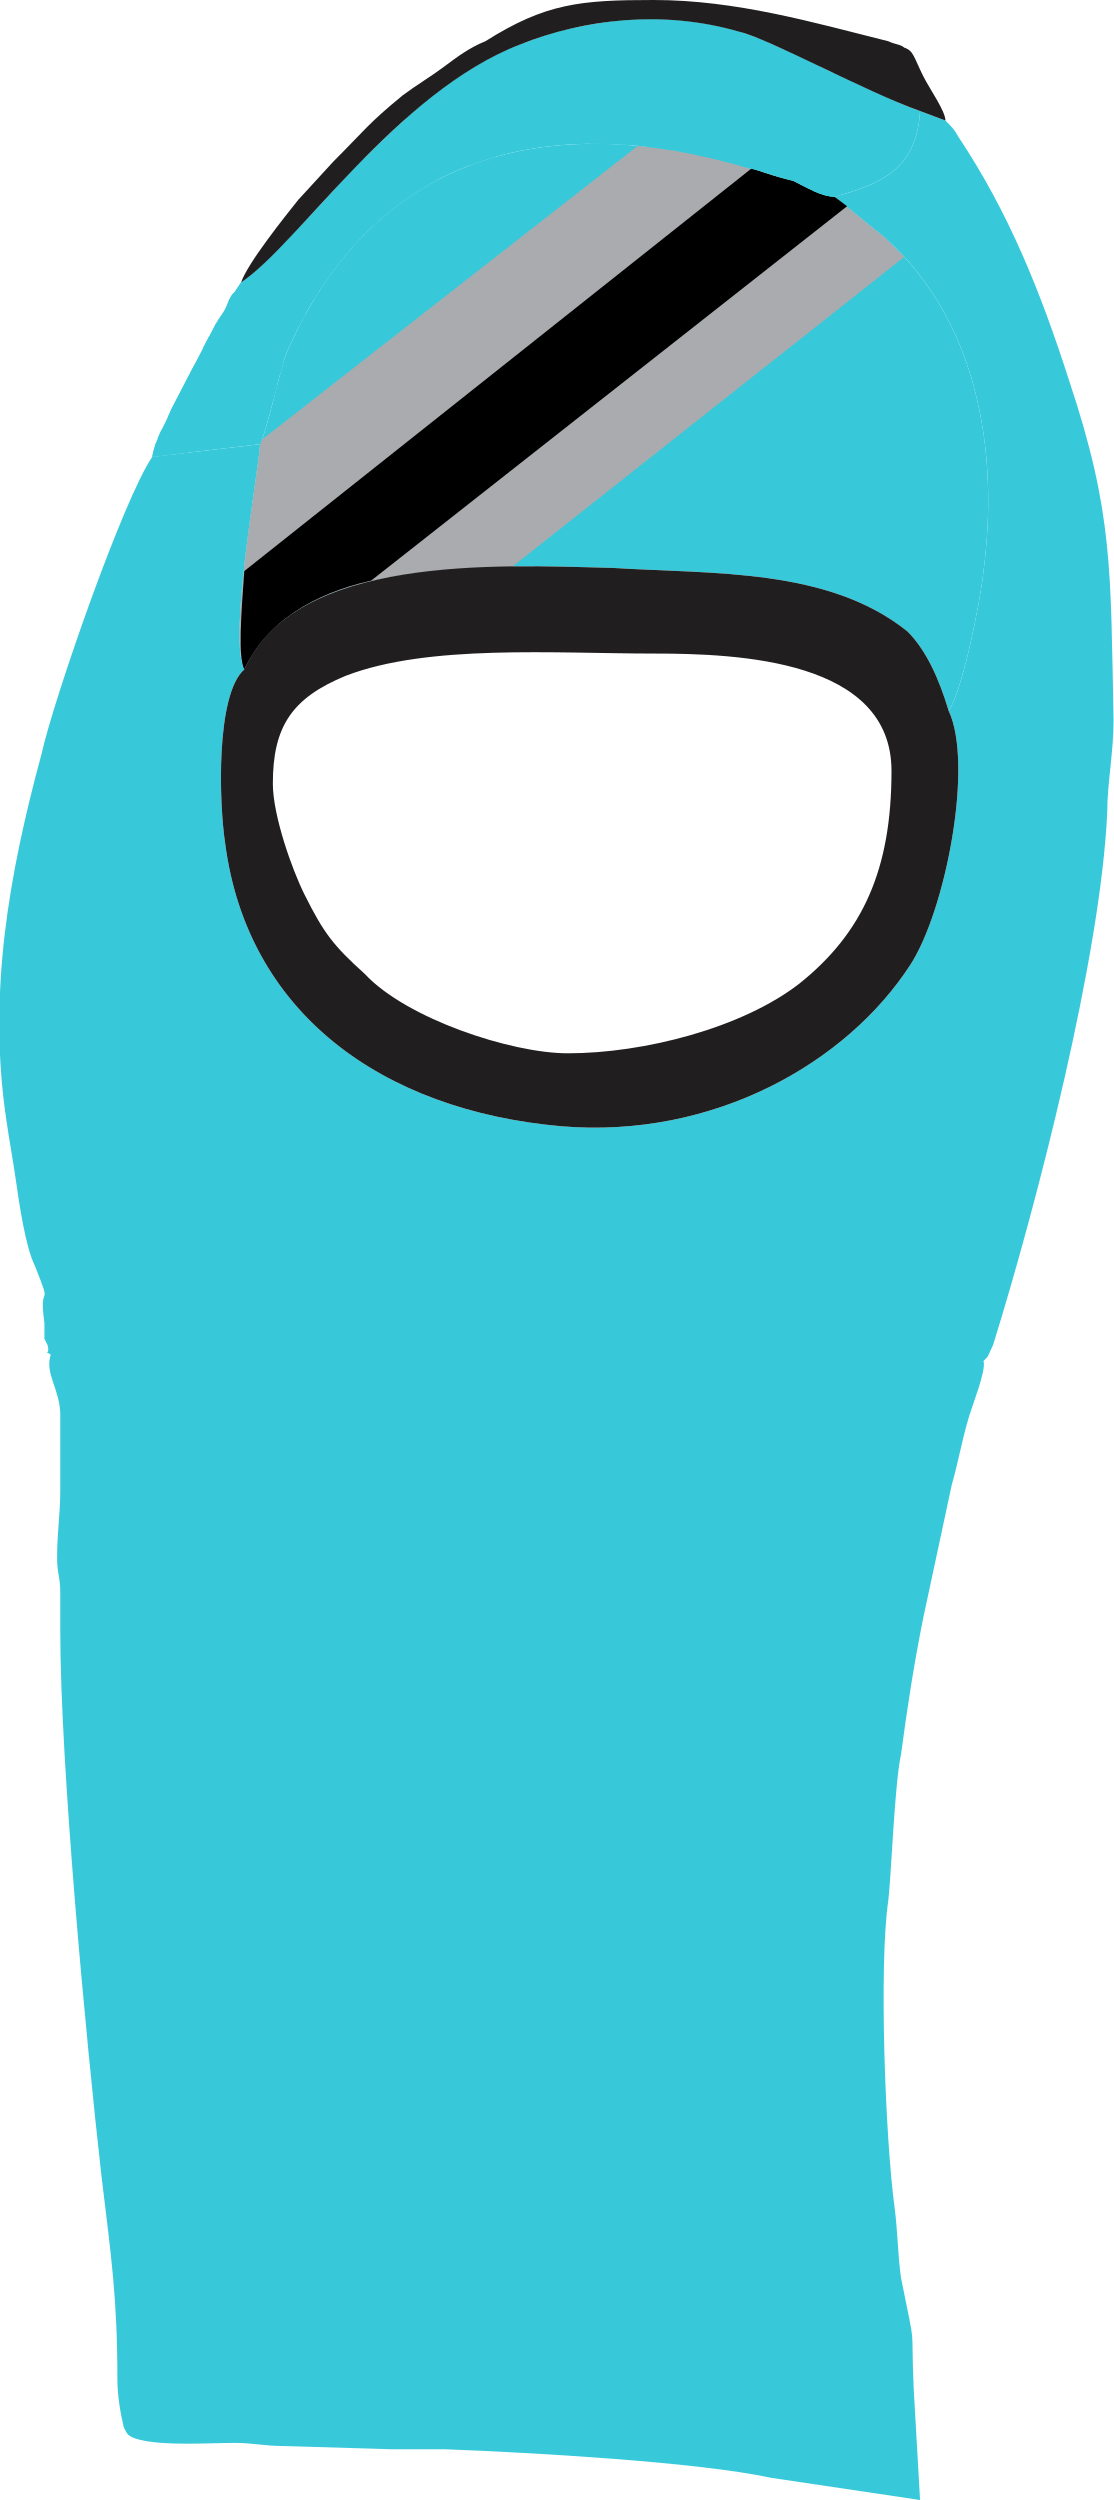
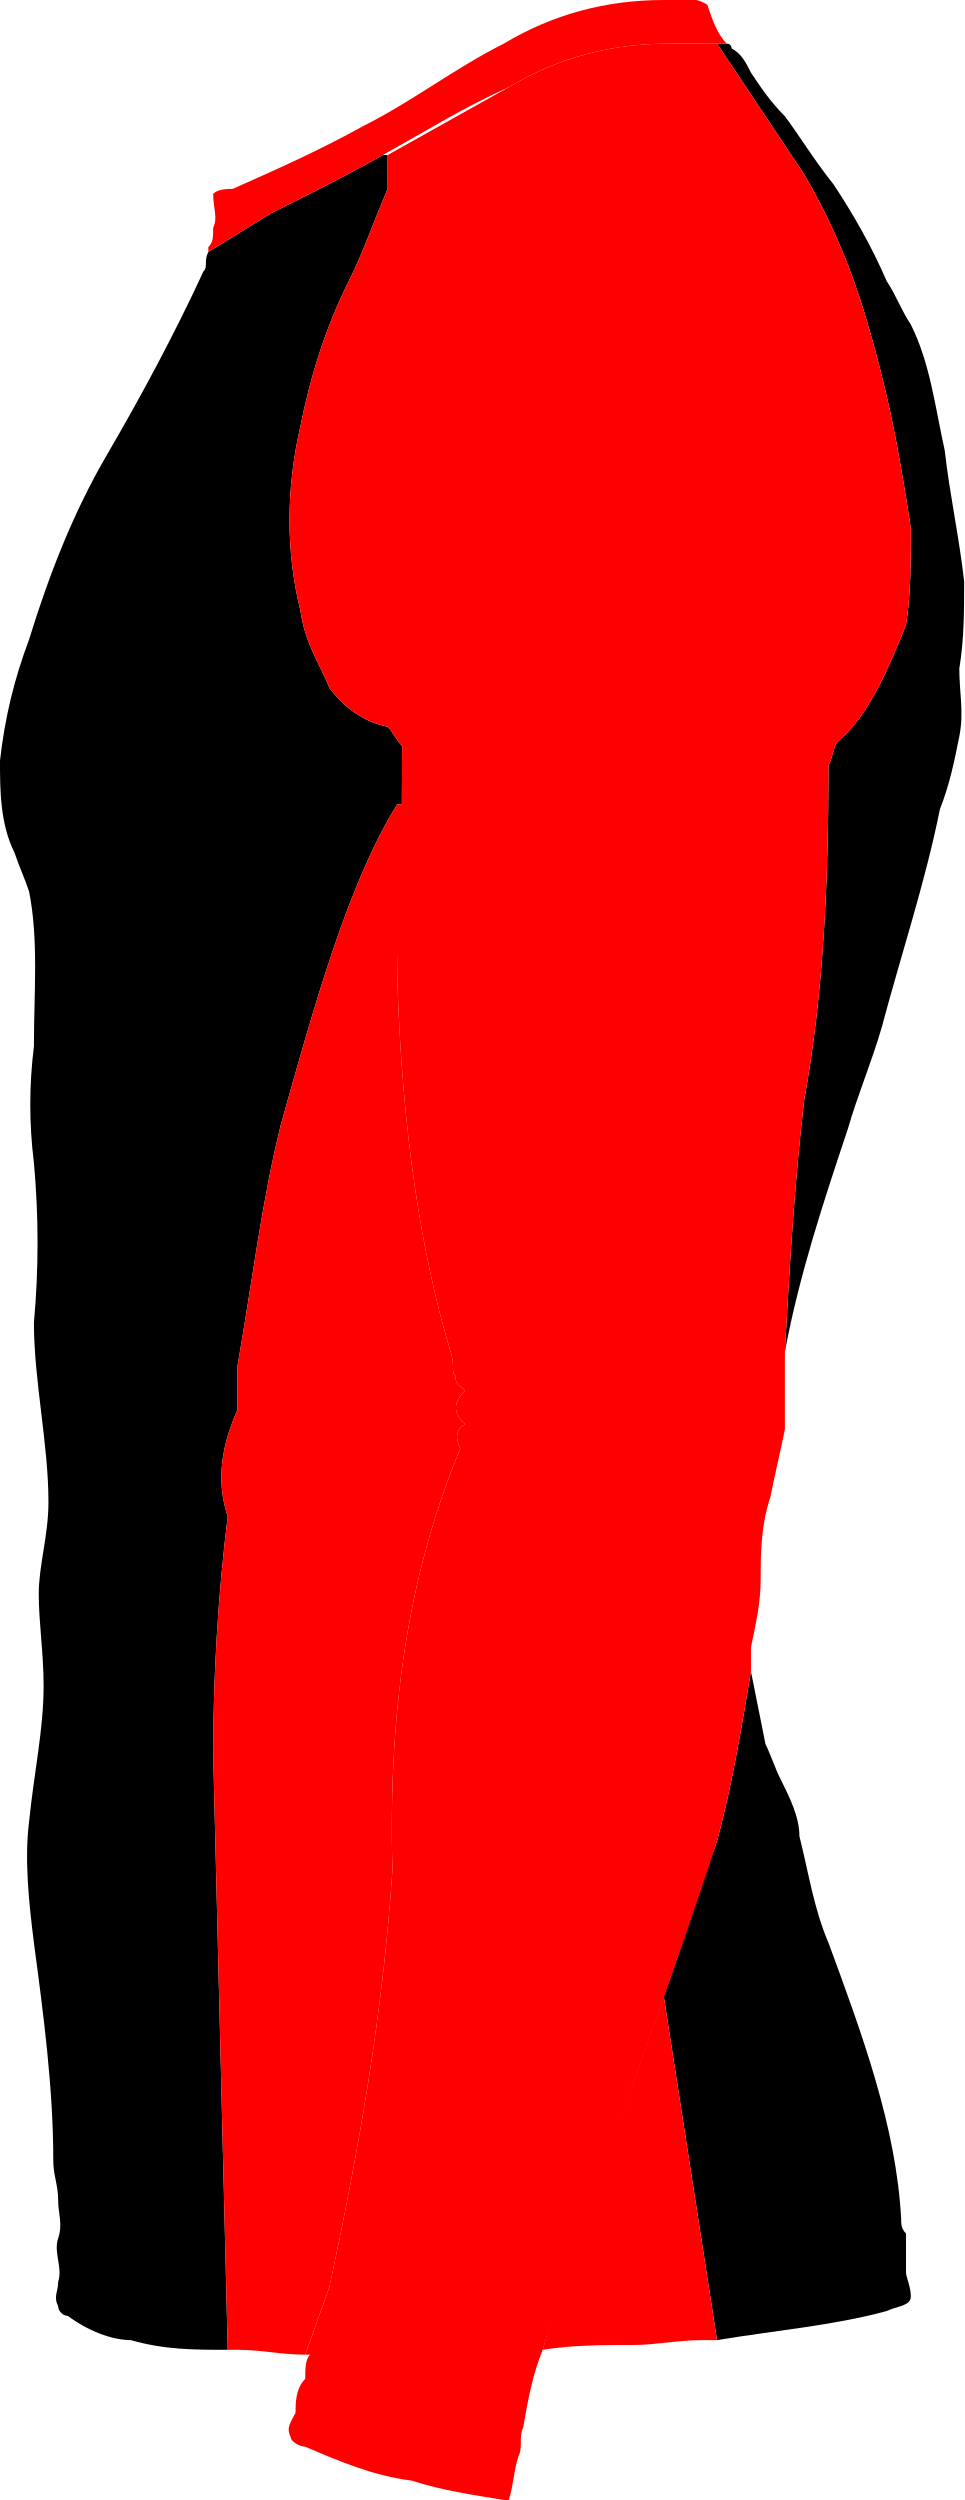
- <svg xmlns="http://www.w3.org/2000/svg" xml:space="preserve" width="100%" height="100%" version="1.1" shape-rendering="geometricPrecision" text-rendering="geometricPrecision" image-rendering="optimizeQuality" fill-rule="evenodd" clip-rule="evenodd" viewBox="0 0 351 788">
+ <svg xmlns="http://www.w3.org/2000/svg" xml:space="preserve" width="100%" height="100%" version="1.1" shape-rendering="geometricPrecision" text-rendering="geometricPrecision" image-rendering="optimizeQuality" fill-rule="evenodd" clip-rule="evenodd" viewBox="0 0 199 516">
  <defs>
-     <clipPath id="id0">
-       <path d="M76 89l-2 3c-1,1 -1,1 -2,3 -1,3 -2,4 -4,7l-14 27c-2,5 -5,9 -6,15l34 -4c2,-4 6,-22 8,-28 27,-63 82,-78 146,-59 5,1 9,3 14,4 4,2 9,5 13,5 15,-4 26,-9 27,-27 -17,-6 -48,-23 -57,-25 -24,-7 -49,-4 -69,4 -39,15 -70,63 -88,75z" id="svg-part-0" />
-     </clipPath>
+     <style data-fonts="true">@font-face { font-family: 'font_1'; src: url('http://127.0.0.1:8000/storage/fonts/5ZIyXfnllvfea2c03RF0XvhB4s9AbiJS5UuPNvgP') format('truetype'); }@font-face { font-family: 'font_2'; src: url('http://127.0.0.1:8000/storage/fonts/HiTBF8CNdPuu1yhMAdkdrafbOxzCEGWugdII81Rt') format('truetype'); }@font-face { font-family: 'font_3'; src: url('http://127.0.0.1:8000/storage/fonts/NTEl0gVIgAt3bQrdxmwPc3g1o1VAdu4adzElDKs8') format('truetype'); }</style>
  </defs>
  <g id="Layer_x0020_1">
-     <path fill="#37C9DA" d="M263 62l16 13c29,26 36,67 31,105 -1,10 -7,39 -11,44 8,17 -1,63 -12,80 -20,31 -62,55 -110,51 -57,-5 -99,-36 -106,-89 -2,-13 -3,-47 6,-55 -5,-10 4,-59 5,-71l-34 4c-9,13 -31,76 -35,94 -10,37 -17,75 -11,115 1,7 2,12 3,19 1,7 3,21 6,27 6,15 1,4 3,18 0,3 0,3 0,5 0,0 1,2 1,2 1,4 -2,1 1,3 -2,6 3,11 3,19 0,8 0,16 0,24 0,7 -1,13 -1,21 0,5 1,6 1,11 0,4 0,8 0,12 0,42 8,128 13,172 3,25 5,38 5,64 0,5 1,11 2,15 1,2 1,3 5,4 8,2 22,1 30,1 6,0 9,1 16,1l33 1c6,0 12,0 17,0 27,1 80,4 103,9l47 7 -2 -35c-1,-23 1,-10 -4,-35 -1,-7 -1,-14 -2,-22 -3,-22 -5,-77 -2,-97 1,-9 2,-37 4,-46 2,-15 4,-28 7,-43l9 -42c2,-7 3,-13 5,-20 1,-4 6,-16 5,-19 2,-2 1,-1 3,-5 14,-45 34,-123 36,-168 0,-9 2,-19 2,-29 -1,-47 0,-65 -14,-107 -9,-28 -19,-53 -35,-77 -1,-2 -2,-3 -4,-5l-8 -3c-1,18 -12,23 -27,27z" id="svg-part-1" />
-     <path fill="#37C9DA" d="M82 140c-1,12 -10,61 -5,71 16,-36 79,-33 116,-32 32,2 68,0 93,20 6,6 10,15 13,25 4,-5 10,-34 11,-44 5,-38 -2,-79 -31,-105l-16 -13c-4,0 -9,-3 -13,-5 -5,-1 -9,-3 -14,-4 -64,-19 -119,-4 -146,59 -2,6 -6,24 -8,28z" id="svg-part-2" />
-     <g id="_2884961475440">
-       <path fill="#A9ABAE" d="M201 46l-119 93c0,0 0,1 0,1 -1,12 -10,61 -5,71 12,-27 50,-32 84,-32l124 -98c-2,-2 -4,-4 -6,-6l-16 -13c-4,0 -9,-3 -13,-5 -5,-1 -9,-3 -14,-4 -12,-4 -24,-6 -35,-7z" id="svg-part-3" />
-       <path fill="black" d="M237 53l-160 127c-1,14 -2,27 0,31 7,-15 22,-24 40,-28l150 -118 -4 -3c-4,0 -9,-3 -13,-5 -4,-1 -8,-2 -13,-4z" id="svg-part-4" />
+     <g id="_1976829528304">
+       <path id="Front" fill="#000000" fill-rule="nonzero" d="M47 485c-7,0 -13,0 -20,-2 -4,0 -9,-2 -13,-5 -1,0 -2,-1 -2,-2 -1,-2 0,-3 0,-5 1,-3 -1,-6 0,-9 1,-3 0,-5 0,-8 0,-3 -1,-5 -1,-8 0,-15 -2,-30 -4,-45 -1,-8 -2,-17 -1,-25 1,-10 3,-19 3,-28 0,-7 -1,-13 -1,-19 0,-6 2,-12 2,-19 0,-12 -3,-25 -3,-37 1,-11 1,-22 0,-33 -1,-8 -1,-16 0,-24 0,-11 1,-22 -1,-32 -1,-3 -2,-5 -3,-8 -3,-6 -3,-13 -3,-19 1,-9 3,-17 6,-25 4,-13 9,-26 16,-38 7,-12 14,-25 20,-38 1,-1 0,-2 1,-4l13 -8c8,-4 16,-8 23,-12l1 0 0 7c-3,7 -5,13 -8,19 -5,10 -8,20 -10,30 -3,13 -3,26 0,38 1,7 4,11 6,16 3,4 7,7 12,8 1,1 2,3 3,4l0 12 -1 0c-10,16 -17,41 -24,66 -4,16 -6,33 -9,50 0,3 0,6 0,9 -4,9 -4,16 -2,22 -2,16 -3,33 -3,49 1,41 2,82 3,123z" />
+       <path id="back" fill="#000000" fill-rule="nonzero" d="M155 345c0,0 0,0 0,0 1,5 2,10 3,15 1,2 2,5 3,7 2,4 4,8 4,12 2,8 3,15 6,22 7,19 14,38 15,57 0,1 0,2 1,3 0,3 0,5 0,8 0,1 1,3 1,5 0,2 -3,2 -5,3 -11,3 -23,4 -35,6l-11 -71c4,-11 7,-21 11,-32 3,-11 5,-23 7,-35zm-5 -336c1,0 1,1 1,1 2,1 3,3 4,5 2,3 4,6 7,9 3,4 6,9 10,14 4,6 8,13 11,20 2,3 3,6 5,9 4,8 5,17 7,26 1,9 3,18 4,27 0,6 0,12 -1,18 0,5 1,9 0,14 -1,5 -2,10 -4,15 -3,15 -8,30 -12,45 -2,7 -5,14 -7,21 -5,15 -10,30 -13,46 0,0 0,0 0,0l0 0c1,-18 2,-35 4,-52 4,-22 5,-45 5,-69 1,-2 1,-4 2,-5 6,-5 10,-14 14,-24 1,-6 1,-13 1,-20 -2,-13 -4,-25 -8,-39 -3,-11 -7,-22 -14,-34 -6,-9 -12,-18 -18,-27l0 0 2 0z" />
+       <path id="Sides" fill="#FF0000" fill-rule="nonzero" d="M148 483c-1,0 -2,0 -3,0 -5,0 -10,1 -14,1 -6,0 -13,0 -19,1 6,-22 16,-47 25,-73l11 71zm-85 3c-5,0 -9,-1 -14,-1 -1,0 -1,0 -2,0 -1,-41 -2,-82 -3,-123 0,-16 1,-33 3,-49 -2,-6 -2,-13 2,-22 0,-3 0,-6 0,-9 3,-17 5,-34 9,-50 7,-25 14,-50 24,-66l1 0 -1 36c1,32 5,57 11,77 1,3 0,4 1,5 0,2 1,2 2,3 -3,3 -2,5 0,7 -2,1 -2,3 -1,5 -10,24 -15,52 -14,87 -2,30 -7,58 -13,86l-5 14z" />
+       <path id="Sleeves" fill="#FF0000" fill-rule="nonzero" d="M162 279c0,6 0,11 0,16 -1,5 -2,9 -3,14 -2,6 -2,12 -2,17 0,5 -1,9 -2,14 0,1 0,3 0,5 -2,12 -4,24 -7,35 -12,37 -27,75 -36,105l0 0c-2,5 -3,10 -4,16 -1,2 0,4 -1,6 -1,3 -1,6 -2,9l-1 0c-6,-1 -13,-2 -19,-4 -8,-1 -15,-4 -22,-7 -1,0 -3,-1 -3,-2 -1,-2 0,-3 1,-5 0,-2 0,-5 2,-7 0,-2 0,-4 1,-5l-1 0 5 -14c6,-28 11,-56 13,-86 -1,-35 4,-63 14,-87 -1,-2 -1,-4 1,-5 -2,-2 -3,-4 0,-7 -1,-1 -2,-1 -2,-3 -1,-1 0,-2 -1,-5 -6,-20 -10,-45 -11,-77 0,-16 1,-32 1,-48 -1,-1 -2,-3 -3,-4 -5,-1 -9,-4 -12,-8 -2,-5 -5,-9 -6,-16 -3,-12 -3,-25 0,-38 2,-10 5,-20 10,-30 3,-6 5,-12 8,-19l0 -7 25 -14c10,-6 21,-9 33,-9l10 0 0 0c6,9 12,18 18,27 7,12 11,23 14,34 4,14 6,26 8,39 0,7 0,14 -1,20 -4,10 -8,19 -14,24 -1,1 -1,3 -2,5 0,24 -1,47 -5,69 -2,17 -3,34 -4,52l0 0z" />
+       <path id="Neck" fill="#FF0000" fill-rule="nonzero" d="M104 9c10,-6 21,-9 33,-9 3,0 6,-1 9,1 1,3 2,6 4,8l-12 0c-12,0 -23,3 -33,9 -9,4 -17,9 -26,14 -7,4 -15,8 -23,12l-13 8c0,0 0,0 0,-1 1,-1 1,-2 1,-4 1,-2 0,-4 0,-7 1,-1 3,-1 4,-1 9,-4 18,-8 27,-13 10,-5 19,-12 29,-17z" />
    </g>
-     <path fill="#201E1E" d="M86 247c0,-18 6,-27 23,-34 26,-10 66,-7 97,-7 27,0 75,2 75,37 0,31 -9,51 -29,67 -18,14 -49,22 -73,22 -18,0 -51,-11 -64,-25 -10,-9 -13,-13 -19,-25 -4,-8 -10,-25 -10,-35zm-9 -36c-9,8 -8,42 -6,55 7,53 49,84 106,89 48,4 90,-20 110,-51 11,-17 20,-63 12,-80 -3,-10 -7,-19 -13,-25 -25,-20 -61,-18 -93,-20 -37,-1 -100,-4 -116,32z" id="svg-part-5" />
-     <path fill="#37C9DA" d="M76 89l-2 3c-1,1 -1,1 -2,3 -1,3 -2,4 -4,7l-14 27c-2,5 -5,9 -6,15l34 -4c2,-4 6,-22 8,-28 27,-63 82,-78 146,-59 5,1 9,3 14,4 4,2 9,5 13,5 15,-4 26,-9 27,-27 -17,-6 -48,-23 -57,-25 -24,-7 -49,-4 -69,4 -39,15 -70,63 -88,75z" id="svg-part-6" />
-     <g clip-path="url(#id0)">
-       <g id="_2884961482512">
-         <path id="1" fill="#37C9DA" d="M297 11l0 -8 -61 16c1,-2 3,-4 5,-4 1,-1 2,-3 3,-5l-75 28c0,-2 4,-7 6,-9l-21 7c-6,2 -13,4 -20,7l-30 11c-2,1 -6,7 -6,8l59 -21 -9 11c-1,1 -2,2 -3,3 -2,3 -4,5 -6,7 -9,10 -10,10 -21,18 -2,1 -4,3 -7,5l-8 5c3,-1 6,-3 8,-4 13,-6 25,-11 34,-23l5 -6c1,-1 1,-2 2,-3 4,-4 5,-7 9,-8l25 -8c5,-2 30,-9 34,-10 -1,2 -11,13 -14,16 -4,4 -10,9 -15,13 -4,2 -35,19 -37,19 1,0 10,-6 12,-8 6,-3 20,-10 24,-16 2,-2 9,-8 10,-10 -4,0 -43,11 -44,12 0,0 -2,2 -2,2l-11 13c-1,3 -2,3 -4,5 -5,5 -19,10 -25,13 -3,0 -5,1 -7,2 -2,1 -5,2 -7,3 2,-2 4,-3 6,-5 5,-4 11,-10 17,-13 3,-2 9,-7 10,-10 3,-4 5,-8 8,-13 -2,1 -19,8 -23,9 -7,3 -15,6 -22,9 -3,1 -3,1 -5,3l-11 13c-4,4 -14,14 -15,17l59 -13 -6 7c5,0 21,-5 26,-7 9,-2 30,-7 38,-9 4,-2 8,-4 12,-5 20,-7 39,-14 59,-22 4,-1 8,-3 12,-4 2,-1 4,-1 6,-2 2,-1 4,-1 5,-3l12 -22c1,-1 6,-8 7,-10 -6,2 -33,11 -41,14 -5,2 -25,8 -29,10 -3,3 -4,5 -7,8 -4,5 -8,9 -13,14 -5,5 -8,9 -16,11 -7,2 -14,4 -21,6l-21 5c3,-3 14,-6 20,-8 17,-5 24,-5 37,-17 6,-4 9,-9 13,-15 5,-6 7,-10 16,-12 4,-1 8,-2 11,-3 4,-1 7,-2 11,-3 11,-3 32,-9 42,-11zm-247 135c0,1 1,0 0,1l0 0c5,-1 10,-5 13,-7 2,-2 11,-9 11,-10 -5,1 -10,3 -15,4l-11 2c-1,1 -2,1 -2,3l21 -5c-5,4 -9,9 -17,12zm128 -242l-16 0c-1,1 -2,2 -3,2 -1,1 -6,10 -7,11 2,0 5,-2 7,-3l12 -6c2,-1 5,-3 7,-4zm51 18c0,1 0,1 0,1l38 -19 -13 0c-1,2 -25,18 -25,18zm-194 226l0 2c3,0 5,0 7,0 2,0 3,-1 5,-2 0,-1 -1,0 0,-1 0,0 1,0 1,0 1,-1 1,-1 2,-1 3,-2 10,-5 11,-9 -5,1 -10,2 -14,3 -7,2 -7,6 -12,8zm126 -194l1 0 31 -22c8,-6 20,-19 25,-28l-8 0c-8,15 -36,37 -49,50zm45 122c1,0 0,0 1,0 4,0 31,-8 43,-8 9,-1 20,2 29,3 3,1 3,1 5,-1 2,-1 6,-4 7,-5 -4,0 -6,2 -11,1 -12,-3 -19,-8 -35,-5 -11,1 -32,13 -39,15zm-138 50c0,1 0,0 0,0 22,-8 18,-5 34,-20 3,-3 5,-2 11,-3 4,-1 32,-6 33,-6l-9 8c-4,3 -6,5 -11,7 -2,1 -21,8 -24,9 3,-3 12,-5 16,-7 3,-2 5,-3 8,-4 1,-2 4,-4 6,-6 -1,0 -16,2 -18,2 -3,1 -6,2 -9,2 -3,0 -3,0 -4,2 -4,4 -11,11 -16,12 -3,1 -15,5 -17,5 -1,0 0,0 -2,1 -1,0 -2,0 -3,1 1,-2 3,-3 4,-4 1,0 12,-7 14,-7 3,-2 4,-3 6,-5 1,-2 4,-5 5,-7l-31 9c-4,1 -4,1 -6,4 -4,2 -15,12 -16,14 7,0 24,-3 34,-4l3 -1c9,-1 21,-6 25,-6 3,-1 6,-1 9,-2 16,-3 22,-4 33,-15 5,-6 2,-3 8,-8l12 -9 -52 12c2,-2 3,-3 4,-5 -2,0 -36,8 -42,9 -4,1 -8,1 -10,6l40 -9c-1,2 -15,14 -16,15 -2,1 -17,9 -19,10zm89 -103c1,0 0,0 1,0 0,0 1,-1 1,-1 2,0 32,-19 35,-22 5,-3 10,-9 14,-14 4,-6 9,-12 13,-17 2,-3 4,-6 6,-8 1,-3 1,-2 4,-4l46 -18c7,-2 14,-5 20,-8l0 -10 -56 26 8 -14c-2,0 -5,2 -7,3l-46 21c-9,4 -18,7 -27,11 -4,2 -9,4 -13,6 -3,2 -3,3 -5,5 0,2 -3,6 -3,7l77 -34c0,1 -25,36 -30,39 -4,4 -35,30 -38,32zm140 -108l0 -11 -20 0 -43 20c-4,1 -13,6 -15,6 1,-1 2,-2 3,-3 1,-1 3,-2 3,-2 1,-1 0,0 1,-1 2,-2 1,-2 3,-3 0,0 9,-7 11,-8 2,-2 3,-4 5,-5 2,-1 5,-3 6,-4l-29 0 -11 17c-8,10 -20,16 -32,23 -3,1 -5,3 -8,5 -2,1 -7,5 -9,5 0,1 0,0 0,1 -1,0 -1,0 -1,0 -1,1 -1,1 -2,1l-1 1c0,-2 7,-8 8,-10l16 -16c9,-9 17,-13 22,-27l-14 0c0,1 -35,21 -42,25 -3,2 -3,2 -5,5l-28 40c-1,1 -4,4 -5,6l79 -33c-2,4 -6,9 -7,12l80 -37c-1,3 -11,11 -13,14l48 -21zm-138 108c-1,1 0,0 -1,1 0,0 -1,0 -1,1 -1,0 -2,0 -3,0l-1 1c0,-1 0,0 1,-1l13 -13c5,-4 9,-8 14,-13 13,-10 13,-10 19,-22 2,-3 3,-6 5,-9 -2,0 -54,26 -59,28 -3,1 -5,2 -6,4l-35 44c2,0 35,-10 40,-12 3,-1 38,-12 40,-12 -3,3 -6,7 -8,10l81 -28c-3,3 -12,10 -13,12l52 -17 0 -35c-4,4 -12,14 -15,17 -7,6 -12,7 -21,10 -15,6 -30,10 -44,16 -1,0 -2,1 -2,0 6,-5 13,-7 21,-10 13,-5 34,-13 45,-21 3,-2 6,-5 8,-8 2,-1 3,-2 4,-4 2,-1 3,-3 4,-4l0 -16c-3,4 -7,11 -14,18 -15,14 -32,22 -49,32 -2,2 -7,5 -10,6 3,-3 28,-19 32,-22 12,-9 13,-9 21,-20 1,-2 6,-7 6,-8 -2,0 -14,5 -18,6l-36 13c-2,1 -3,1 -4,2 -5,8 -14,20 -19,26 -8,10 -19,14 -31,20l-16 8z" />
-       </g>
-     </g>
-     <path fill="none" d="M76 89l-2 3c-1,1 -1,1 -2,3 -1,3 -2,4 -4,7l-14 27c-2,5 -5,9 -6,15l34 -4c2,-4 6,-22 8,-28 27,-63 82,-78 146,-59 5,1 9,3 14,4 4,2 9,5 13,5 15,-4 26,-9 27,-27 -17,-6 -48,-23 -57,-25 -24,-7 -49,-4 -69,4 -39,15 -70,63 -88,75z" id="svg-part-8" />
-     <path fill="#201E1E" d="M76 89c18,-12 49,-60 88,-75 20,-8 45,-11 69,-4 9,2 40,19 57,25l8 3c0,-3 -5,-10 -7,-14 -3,-6 -3,-8 -6,-9 -1,-1 -3,-1 -5,-2 -24,-6 -48,-13 -74,-13 -23,0 -34,1 -53,13 -5,2 -9,5 -13,8 -4,3 -9,6 -13,9 -11,9 -12,11 -22,21l-11 12c-4,5 -16,20 -18,26z" id="svg-part-9" />
  </g>
+   <g id="mascot-overlay-group" />
</svg>
